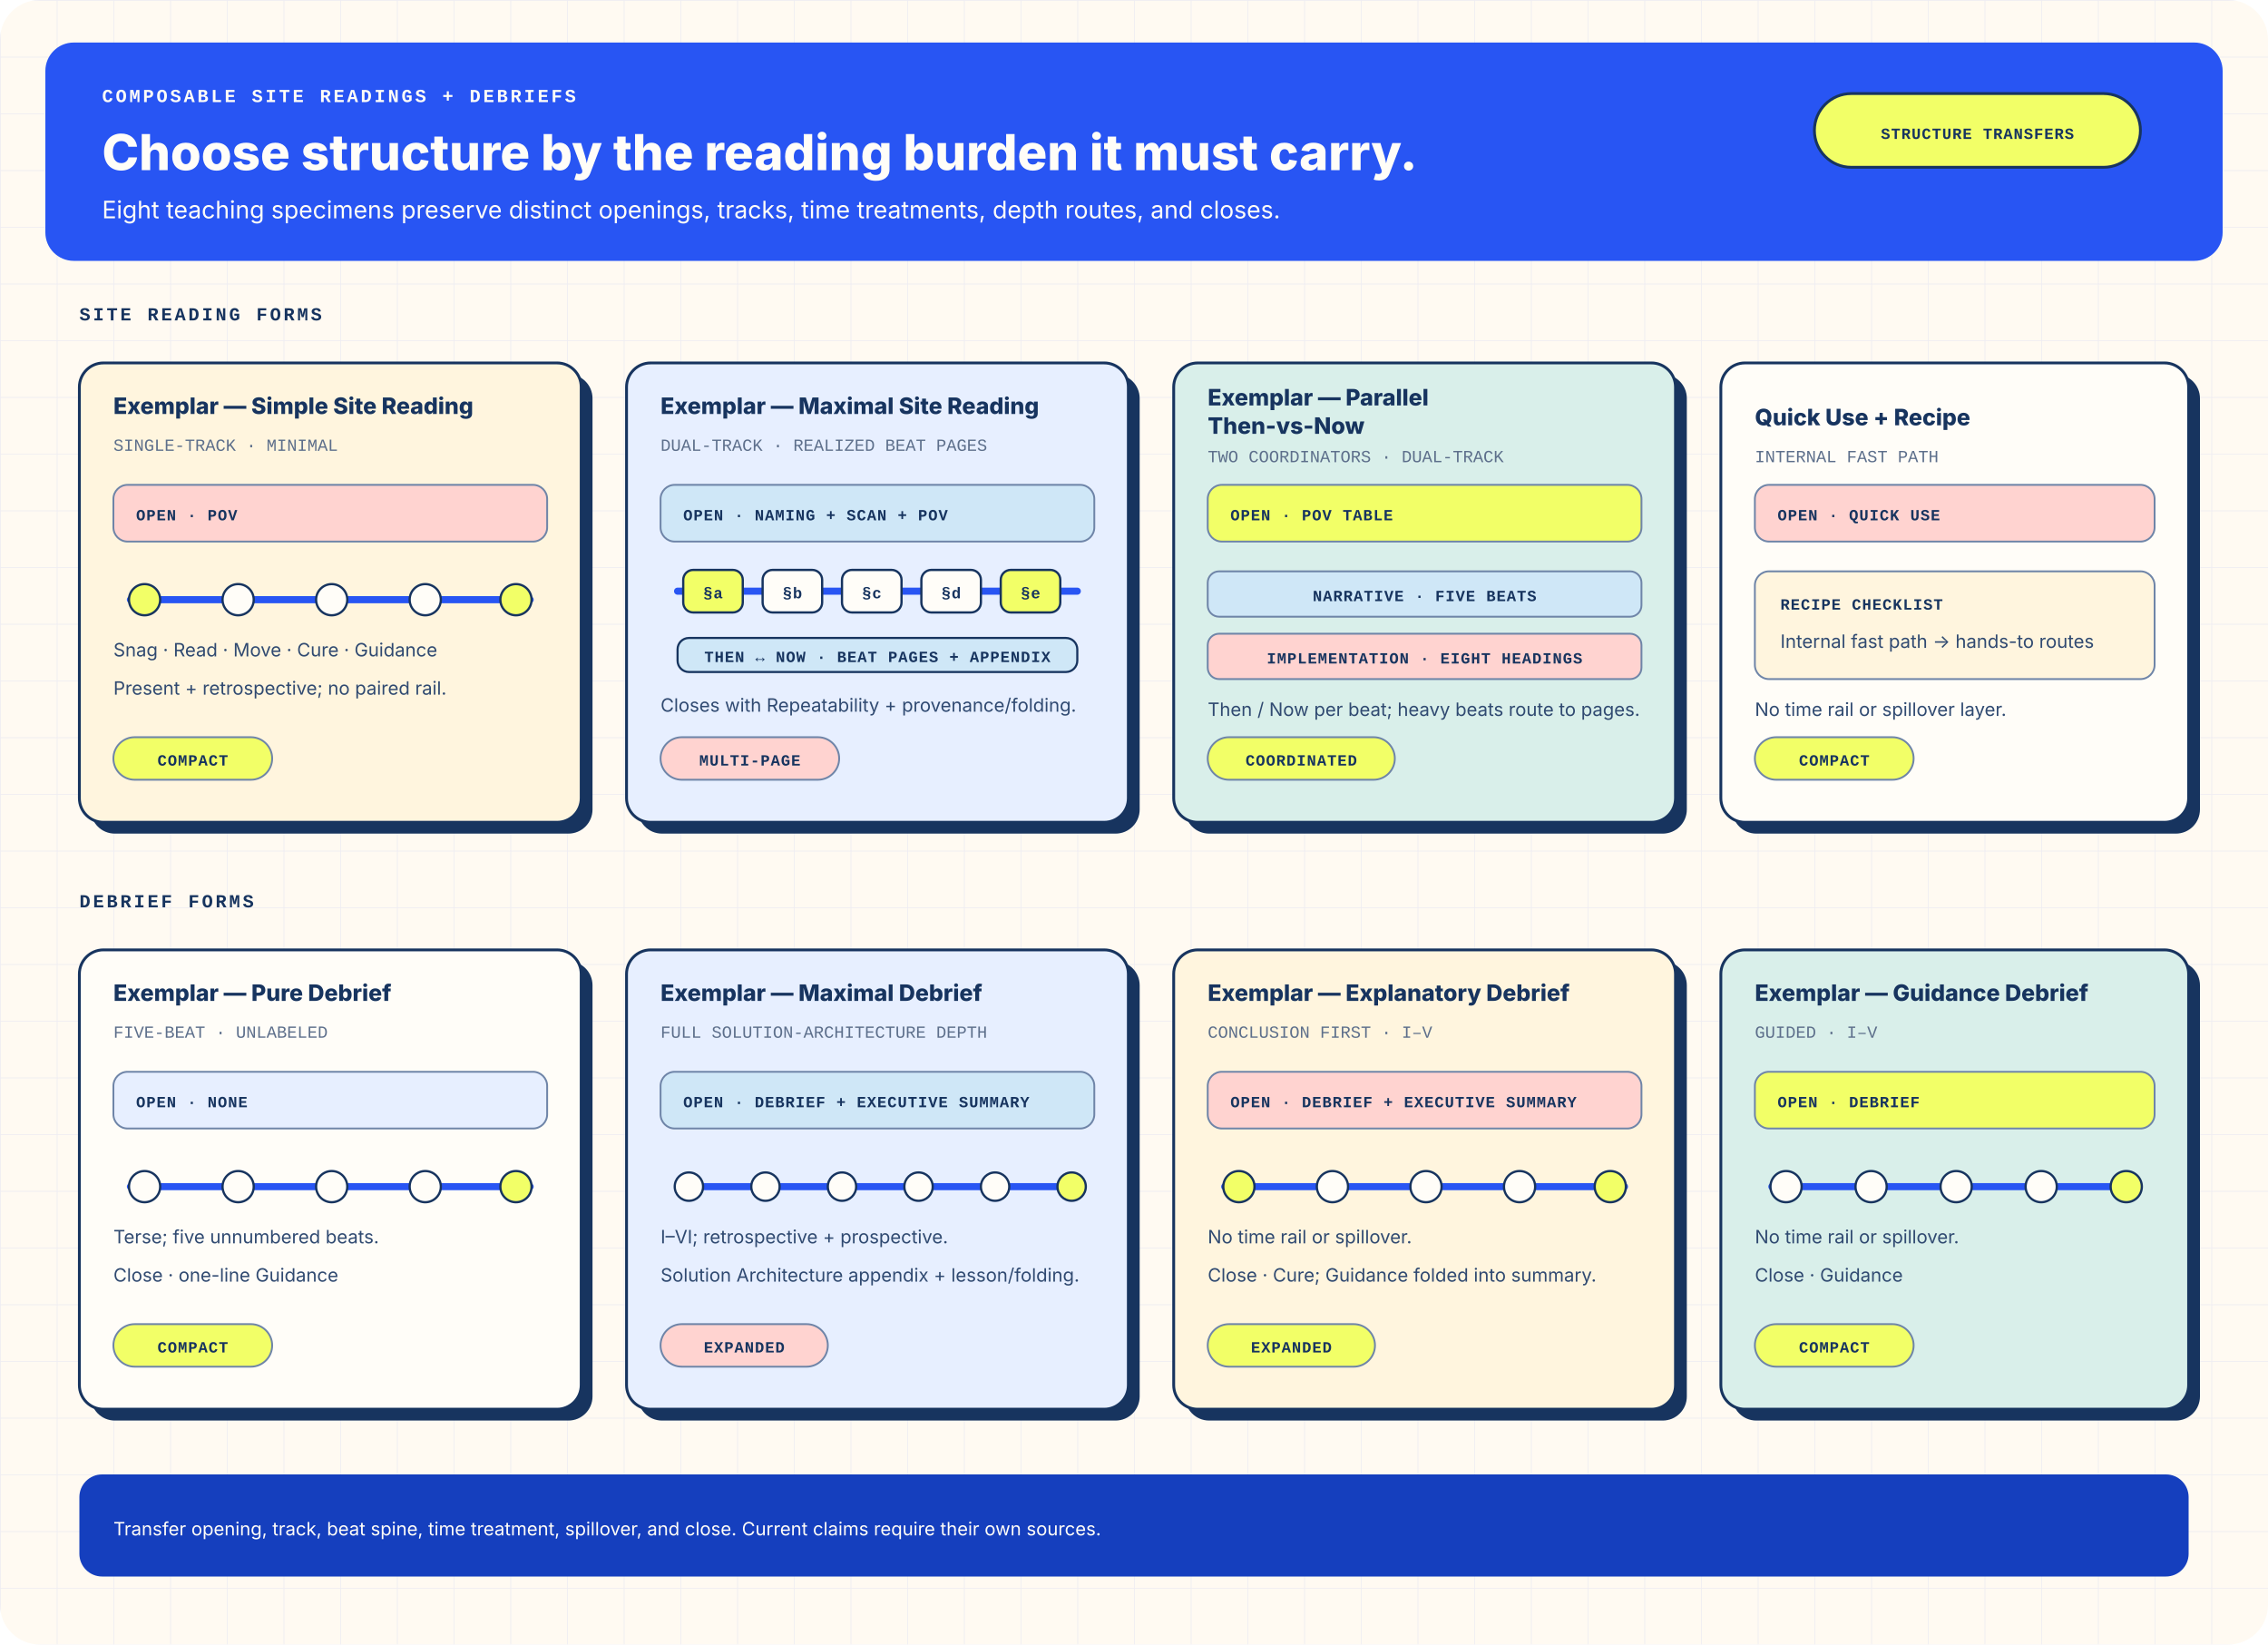
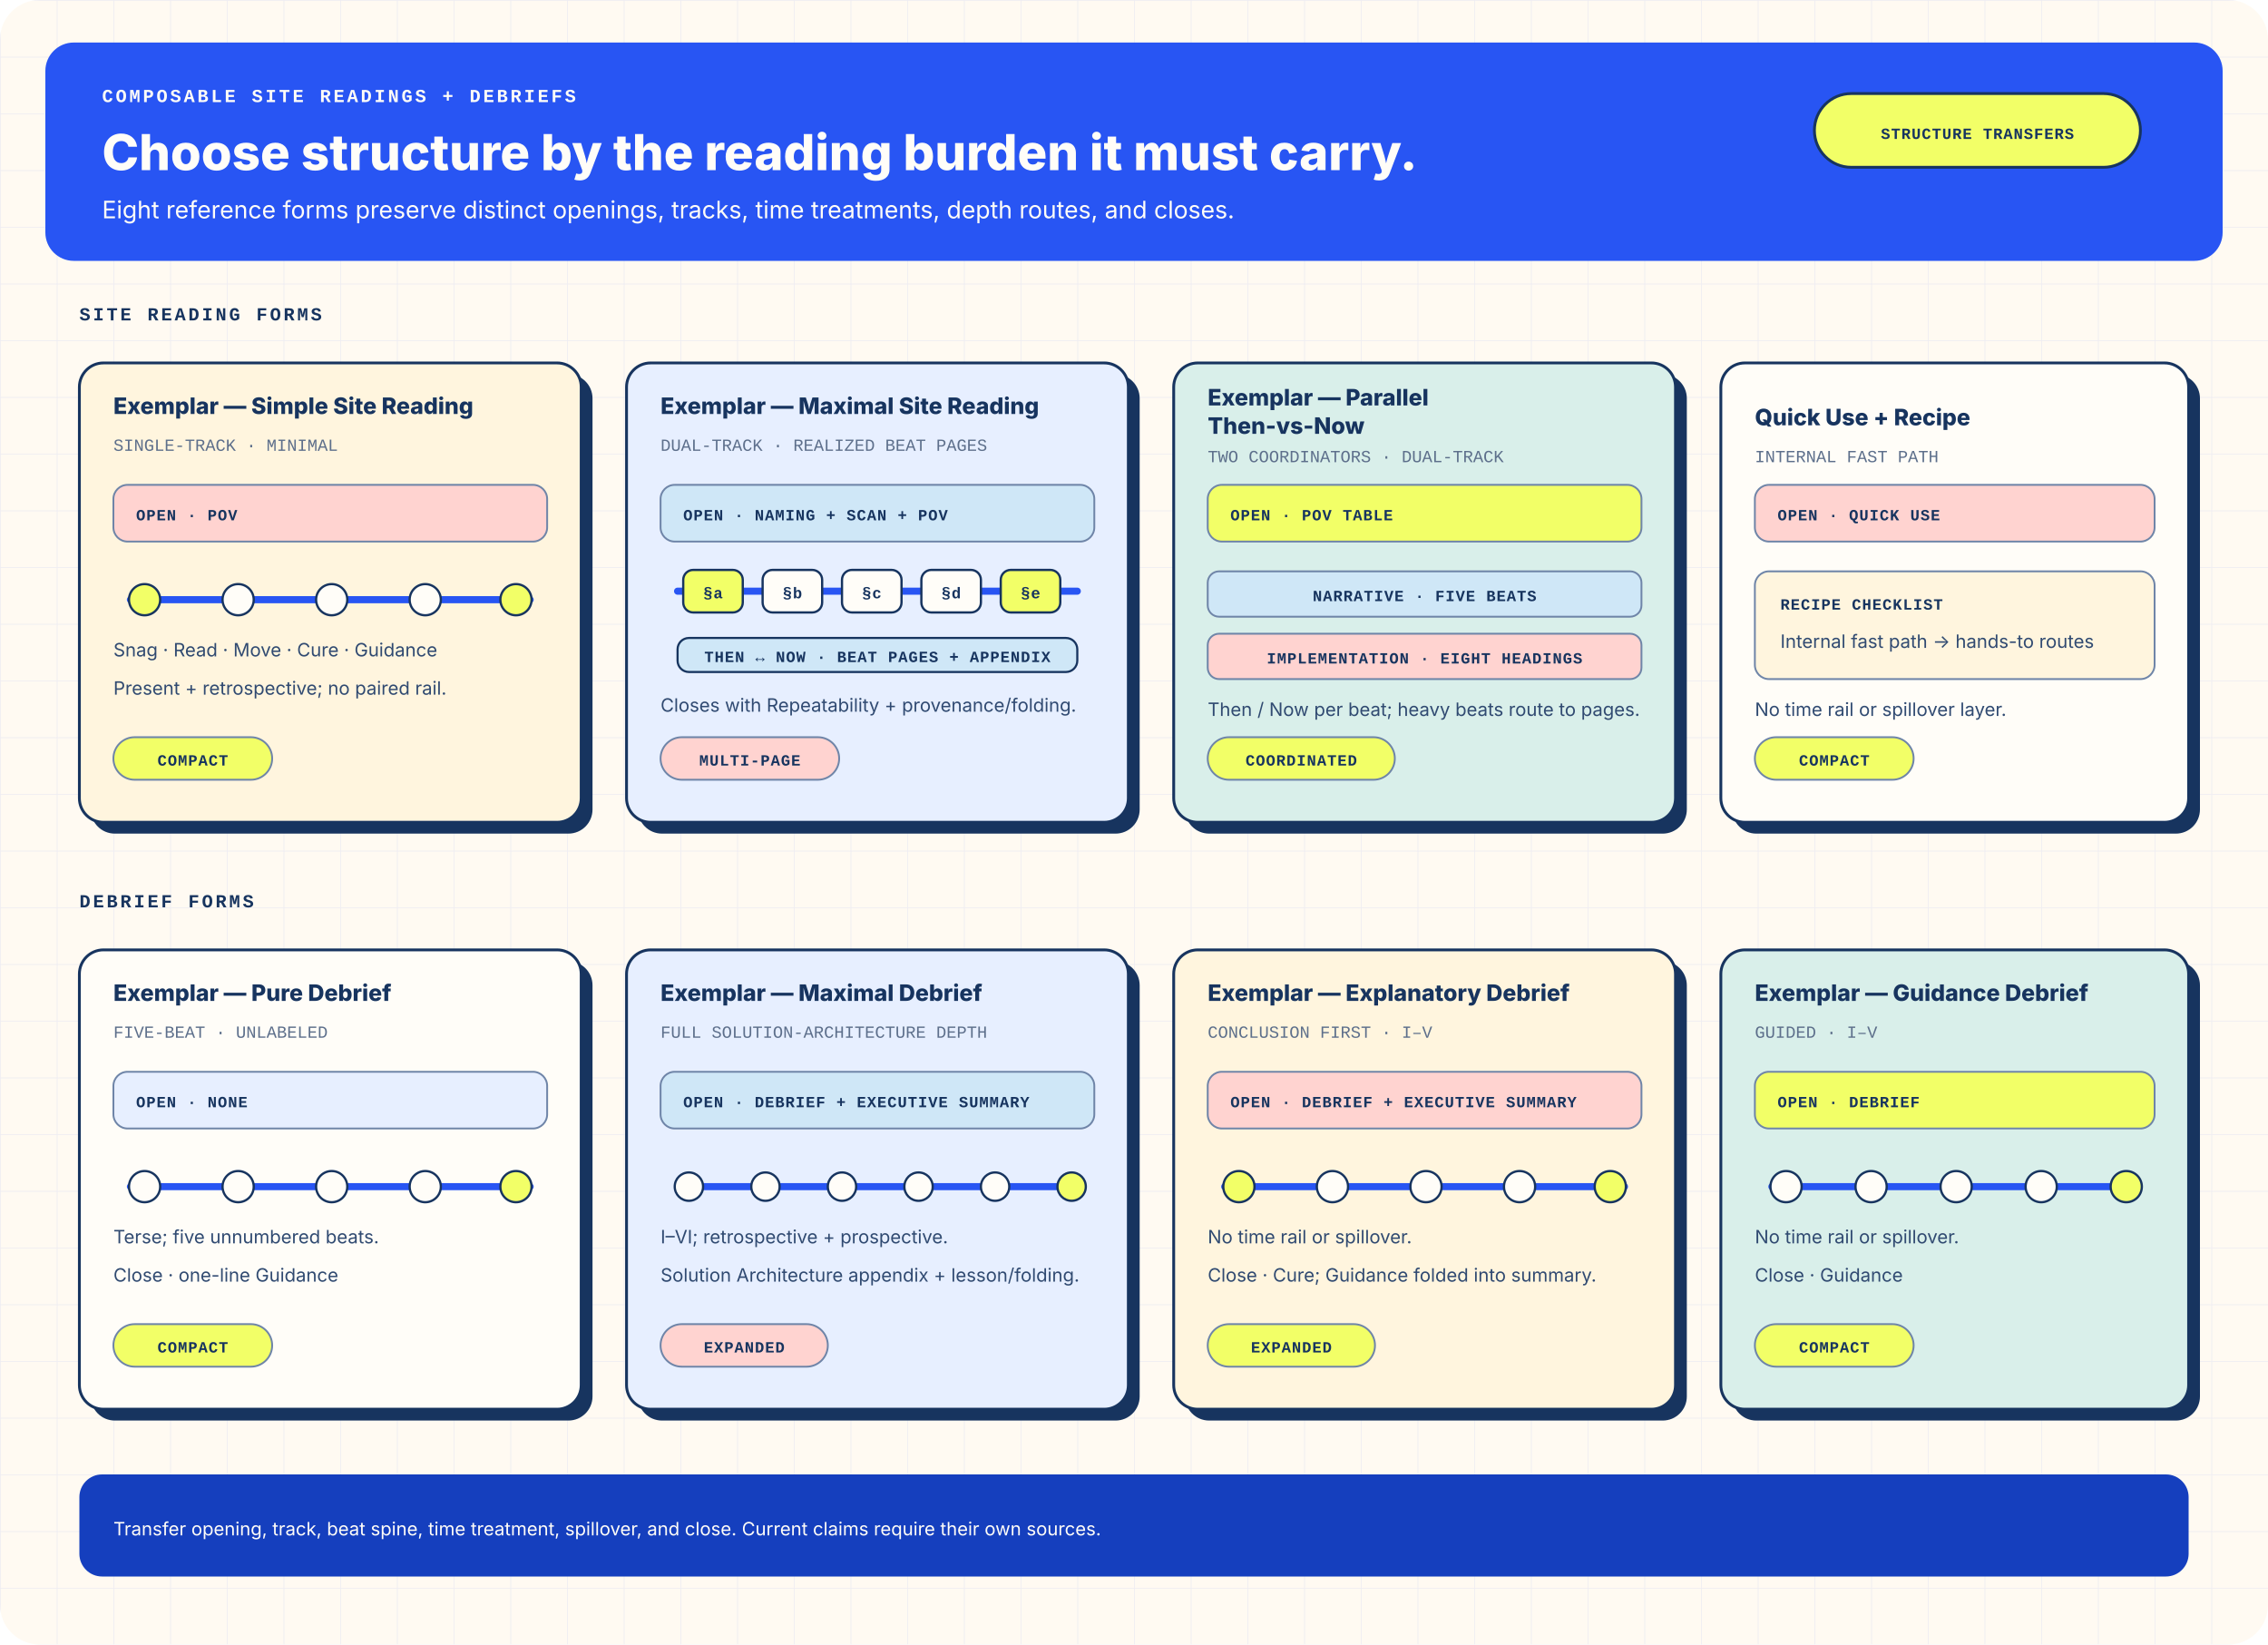
<svg xmlns="http://www.w3.org/2000/svg" viewBox="0 0 1600 1160" role="img" aria-labelledby="grammar-title grammar-desc">
  <defs>
    <pattern id="grammar-grid" width="40" height="40" patternUnits="userSpaceOnUse">
      <path d="M40 0H0V40" fill="none" stroke="#2855f3" stroke-width="1" opacity="0.08" />
    </pattern>
    <style>
      .sans{font-family:Inter,ui-sans-serif,system-ui,-apple-system,"Segoe UI",sans-serif}.mono{font-family:"SFMono-Regular",Consolas,"Liberation Mono",monospace}.ink{fill:#17345f}.body{fill:#304a71}.muted{fill:#5d6f8b}.white{fill:#fffdf8}.eyebrow{font-size:13px;font-weight:700;letter-spacing:1.8px}.title{font-size:35px;font-weight:780}.lead{font-size:17px}.card-title{font-size:16px;font-weight:760}.card-copy{font-size:13px}.small{font-size:12px}.chip{font-size:11px;font-weight:700;letter-spacing:.6px}.outline{stroke:#17345f;stroke-width:2}.soft{stroke:#6f85a8;stroke-width:1.3}.shadow{fill:#17345f}.spine{stroke:#2855f3;stroke-width:5;stroke-linecap:round}.beat{fill:#fffdf8;stroke:#17345f;stroke-width:1.6}.beat-acid{fill:#f2ff67;stroke:#17345f;stroke-width:1.6}.rail{fill:#cfe7f7;stroke:#17345f;stroke-width:1.5}
    </style>
  </defs>
  <rect width="1600" height="1160" rx="28" fill="#fffaf2" />
  <rect width="1600" height="1160" rx="28" fill="url(#grammar-grid)" />
  <g role="group" aria-labelledby="grammar-header-title">
    <rect x="32" y="30" width="1536" height="154" rx="20" fill="#2855f3" />
    <text x="72" y="72" class="mono eyebrow white">COMPOSABLE SITE READINGS + DEBRIEFS</text>
    <text x="72" y="120" class="sans title white">Choose structure by the reading burden it must carry.</text>
-     <text x="72" y="154" class="sans lead white">Eight teaching specimens preserve distinct openings, tracks, time treatments, depth routes, and closes.</text>
+     <text x="72" y="154" class="sans lead white">Eight reference forms preserve distinct openings, tracks, time treatments, depth routes, and closes.</text>
    <rect x="1280" y="66" width="230" height="52" rx="26" fill="#f2ff67" class="outline" />
    <text x="1395" y="98" text-anchor="middle" class="mono chip ink">STRUCTURE TRANSFERS</text>
  </g>
  <g role="group" aria-labelledby="grammar-site-reading-title">
    <text x="56" y="226" class="mono eyebrow ink">SITE READING FORMS</text>
    <rect x="64" y="264" width="354" height="324" rx="17" class="shadow" />
    <rect x="56" y="256" width="354" height="324" rx="17" fill="#fff5de" class="outline" />
    <text x="80" y="292" class="sans card-title ink">Exemplar — Simple Site Reading</text>
    <text x="80" y="318" class="mono small muted">SINGLE-TRACK · MINIMAL</text>
    <rect x="80" y="342" width="306" height="40" rx="10" fill="#ffd3d0" class="soft" />
    <text x="96" y="367" class="mono chip ink">OPEN · POV</text>
    <line x1="92" y1="423" x2="374" y2="423" class="spine" />
    <circle cx="102" cy="423" r="11" class="beat-acid" />
    <circle cx="168" cy="423" r="11" class="beat" />
    <circle cx="234" cy="423" r="11" class="beat" />
    <circle cx="300" cy="423" r="11" class="beat" />
    <circle cx="364" cy="423" r="11" class="beat-acid" />
    <text x="80" y="463" class="sans card-copy body">Snag · Read · Move · Cure · Guidance</text>
    <text x="80" y="490" class="sans card-copy body">Present + retrospective; no paired rail.</text>
    <rect x="80" y="520" width="112" height="30" rx="15" fill="#f2ff67" class="soft" />
    <text x="136" y="540" text-anchor="middle" class="mono chip ink">COMPACT</text>
    <rect x="450" y="264" width="354" height="324" rx="17" class="shadow" />
    <rect x="442" y="256" width="354" height="324" rx="17" fill="#e7efff" class="outline" />
    <text x="466" y="292" class="sans card-title ink">Exemplar — Maximal Site Reading</text>
    <text x="466" y="318" class="mono small muted">DUAL-TRACK · REALIZED BEAT PAGES</text>
    <rect x="466" y="342" width="306" height="40" rx="10" fill="#cfe7f7" class="soft" />
    <text x="482" y="367" class="mono chip ink">OPEN · NAMING + SCAN + POV</text>
    <line x1="478" y1="417" x2="760" y2="417" class="spine" />
    <rect x="482" y="402" width="42" height="30" rx="7" class="beat-acid" />
    <rect x="538" y="402" width="42" height="30" rx="7" class="beat" />
    <rect x="594" y="402" width="42" height="30" rx="7" class="beat" />
    <rect x="650" y="402" width="42" height="30" rx="7" class="beat" />
    <rect x="706" y="402" width="42" height="30" rx="7" class="beat-acid" />
    <text x="503" y="422" text-anchor="middle" class="mono chip ink">§a</text>
    <text x="559" y="422" text-anchor="middle" class="mono chip ink">§b</text>
    <text x="615" y="422" text-anchor="middle" class="mono chip ink">§c</text>
    <text x="671" y="422" text-anchor="middle" class="mono chip ink">§d</text>
    <text x="727" y="422" text-anchor="middle" class="mono chip ink">§e</text>
    <rect x="478" y="450" width="282" height="24" rx="8" class="rail" />
    <text x="619" y="467" text-anchor="middle" class="mono chip ink">THEN ↔ NOW · BEAT PAGES + APPENDIX</text>
    <text x="466" y="502" class="sans card-copy body">Closes with Repeatability + provenance/folding.</text>
    <rect x="466" y="520" width="126" height="30" rx="15" fill="#ffd3d0" class="soft" />
    <text x="529" y="540" text-anchor="middle" class="mono chip ink">MULTI-PAGE</text>
    <rect x="836" y="264" width="354" height="324" rx="17" class="shadow" />
    <rect x="828" y="256" width="354" height="324" rx="17" fill="#d9efea" class="outline" />
    <text x="852" y="286" class="sans card-title ink">
      <tspan x="852">Exemplar — Parallel</tspan>
      <tspan x="852" dy="20">Then-vs-Now</tspan>
    </text>
    <text x="852" y="326" class="mono small muted">TWO COORDINATORS · DUAL-TRACK</text>
    <rect x="852" y="342" width="306" height="40" rx="10" fill="#f2ff67" class="soft" />
    <text x="868" y="367" class="mono chip ink">OPEN · POV TABLE</text>
    <rect x="852" y="403" width="306" height="32" rx="8" fill="#cfe7f7" class="soft" />
    <text x="1005" y="424" text-anchor="middle" class="mono chip ink">NARRATIVE · FIVE BEATS</text>
    <rect x="852" y="447" width="306" height="32" rx="8" fill="#ffd3d0" class="soft" />
    <text x="1005" y="468" text-anchor="middle" class="mono chip ink">IMPLEMENTATION · EIGHT HEADINGS</text>
    <text x="852" y="505" class="sans card-copy body">Then / Now per beat; heavy beats route to pages.</text>
    <rect x="852" y="520" width="132" height="30" rx="15" fill="#f2ff67" class="soft" />
    <text x="918" y="540" text-anchor="middle" class="mono chip ink">COORDINATED</text>
    <rect x="1222" y="264" width="330" height="324" rx="17" class="shadow" />
    <rect x="1214" y="256" width="330" height="324" rx="17" fill="#fffdf8" class="outline" />
    <text x="1238" y="300" class="sans card-title ink">Quick Use + Recipe</text>
    <text x="1238" y="326" class="mono small muted">INTERNAL FAST PATH</text>
    <rect x="1238" y="342" width="282" height="40" rx="10" fill="#ffd3d0" class="soft" />
    <text x="1254" y="367" class="mono chip ink">OPEN · QUICK USE</text>
    <rect x="1238" y="403" width="282" height="76" rx="10" fill="#fff5de" class="soft" />
    <text x="1256" y="430" class="mono chip ink">RECIPE CHECKLIST</text>
    <text x="1256" y="457" class="sans card-copy body">Internal fast path → hands-to routes</text>
    <text x="1238" y="505" class="sans card-copy body">No time rail or spillover layer.</text>
    <rect x="1238" y="520" width="112" height="30" rx="15" fill="#f2ff67" class="soft" />
    <text x="1294" y="540" text-anchor="middle" class="mono chip ink">COMPACT</text>
  </g>
  <g role="group" aria-labelledby="grammar-debrief-title">
    <text x="56" y="640" class="mono eyebrow ink">DEBRIEF FORMS</text>
    <rect x="64" y="678" width="354" height="324" rx="17" class="shadow" />
    <rect x="56" y="670" width="354" height="324" rx="17" fill="#fffdf8" class="outline" />
    <text x="80" y="706" class="sans card-title ink">Exemplar — Pure Debrief</text>
    <text x="80" y="732" class="mono small muted">FIVE-BEAT · UNLABELED</text>
    <rect x="80" y="756" width="306" height="40" rx="10" fill="#e7efff" class="soft" />
    <text x="96" y="781" class="mono chip ink">OPEN · NONE</text>
    <line x1="92" y1="837" x2="374" y2="837" class="spine" />
    <circle cx="102" cy="837" r="11" class="beat" />
    <circle cx="168" cy="837" r="11" class="beat" />
    <circle cx="234" cy="837" r="11" class="beat" />
    <circle cx="300" cy="837" r="11" class="beat" />
    <circle cx="364" cy="837" r="11" class="beat-acid" />
    <text x="80" y="877" class="sans card-copy body">Terse; five unnumbered beats.</text>
    <text x="80" y="904" class="sans card-copy body">Close · one-line Guidance</text>
    <rect x="80" y="934" width="112" height="30" rx="15" fill="#f2ff67" class="soft" />
    <text x="136" y="954" text-anchor="middle" class="mono chip ink">COMPACT</text>
    <rect x="450" y="678" width="354" height="324" rx="17" class="shadow" />
    <rect x="442" y="670" width="354" height="324" rx="17" fill="#e7efff" class="outline" />
    <text x="466" y="706" class="sans card-title ink">Exemplar — Maximal Debrief</text>
    <text x="466" y="732" class="mono small muted">FULL SOLUTION-ARCHITECTURE DEPTH</text>
    <rect x="466" y="756" width="306" height="40" rx="10" fill="#cfe7f7" class="soft" />
    <text x="482" y="781" class="mono chip ink">OPEN · DEBRIEF + EXECUTIVE SUMMARY</text>
    <line x1="478" y1="837" x2="760" y2="837" class="spine" />
    <circle cx="486" cy="837" r="10" class="beat" />
    <circle cx="540" cy="837" r="10" class="beat" />
    <circle cx="594" cy="837" r="10" class="beat" />
    <circle cx="648" cy="837" r="10" class="beat" />
    <circle cx="702" cy="837" r="10" class="beat" />
    <circle cx="756" cy="837" r="10" class="beat-acid" />
    <text x="466" y="877" class="sans card-copy body">I–VI; retrospective + prospective.</text>
    <text x="466" y="904" class="sans card-copy body">Solution Architecture appendix + lesson/folding.</text>
    <rect x="466" y="934" width="118" height="30" rx="15" fill="#ffd3d0" class="soft" />
    <text x="525" y="954" text-anchor="middle" class="mono chip ink">EXPANDED</text>
    <rect x="836" y="678" width="354" height="324" rx="17" class="shadow" />
    <rect x="828" y="670" width="354" height="324" rx="17" fill="#fff5de" class="outline" />
    <text x="852" y="706" class="sans card-title ink">Exemplar — Explanatory Debrief</text>
    <text x="852" y="732" class="mono small muted">CONCLUSION FIRST · I–V</text>
    <rect x="852" y="756" width="306" height="40" rx="10" fill="#ffd3d0" class="soft" />
    <text x="868" y="781" class="mono chip ink">OPEN · DEBRIEF + EXECUTIVE SUMMARY</text>
    <line x1="864" y1="837" x2="1146" y2="837" class="spine" />
    <circle cx="874" cy="837" r="11" class="beat-acid" />
    <circle cx="940" cy="837" r="11" class="beat" />
    <circle cx="1006" cy="837" r="11" class="beat" />
    <circle cx="1072" cy="837" r="11" class="beat" />
    <circle cx="1136" cy="837" r="11" class="beat-acid" />
    <text x="852" y="877" class="sans card-copy body">No time rail or spillover.</text>
    <text x="852" y="904" class="sans card-copy body">Close · Cure; Guidance folded into summary.</text>
    <rect x="852" y="934" width="118" height="30" rx="15" fill="#f2ff67" class="soft" />
    <text x="911" y="954" text-anchor="middle" class="mono chip ink">EXPANDED</text>
    <rect x="1222" y="678" width="330" height="324" rx="17" class="shadow" />
    <rect x="1214" y="670" width="330" height="324" rx="17" fill="#d9efea" class="outline" />
    <text x="1238" y="706" class="sans card-title ink">Exemplar — Guidance Debrief</text>
    <text x="1238" y="732" class="mono small muted">GUIDED · I–V</text>
    <rect x="1238" y="756" width="282" height="40" rx="10" fill="#f2ff67" class="soft" />
    <text x="1254" y="781" class="mono chip ink">OPEN · DEBRIEF</text>
    <line x1="1250" y1="837" x2="1508" y2="837" class="spine" />
    <circle cx="1260" cy="837" r="11" class="beat" />
    <circle cx="1320" cy="837" r="11" class="beat" />
    <circle cx="1380" cy="837" r="11" class="beat" />
    <circle cx="1440" cy="837" r="11" class="beat" />
    <circle cx="1500" cy="837" r="11" class="beat-acid" />
    <text x="1238" y="877" class="sans card-copy body">No time rail or spillover.</text>
    <text x="1238" y="904" class="sans card-copy body">Close · Guidance</text>
    <rect x="1238" y="934" width="112" height="30" rx="15" fill="#f2ff67" class="soft" />
    <text x="1294" y="954" text-anchor="middle" class="mono chip ink">COMPACT</text>
  </g>
  <g role="group" aria-labelledby="grammar-footer-title">
    <rect x="56" y="1040" width="1488" height="72" rx="16" fill="#153fbe" />
    <text x="80" y="1083" class="sans card-copy white">Transfer opening, track, beat spine, time treatment, spillover, and close. Current claims require their own sources.</text>
  </g>
</svg>
